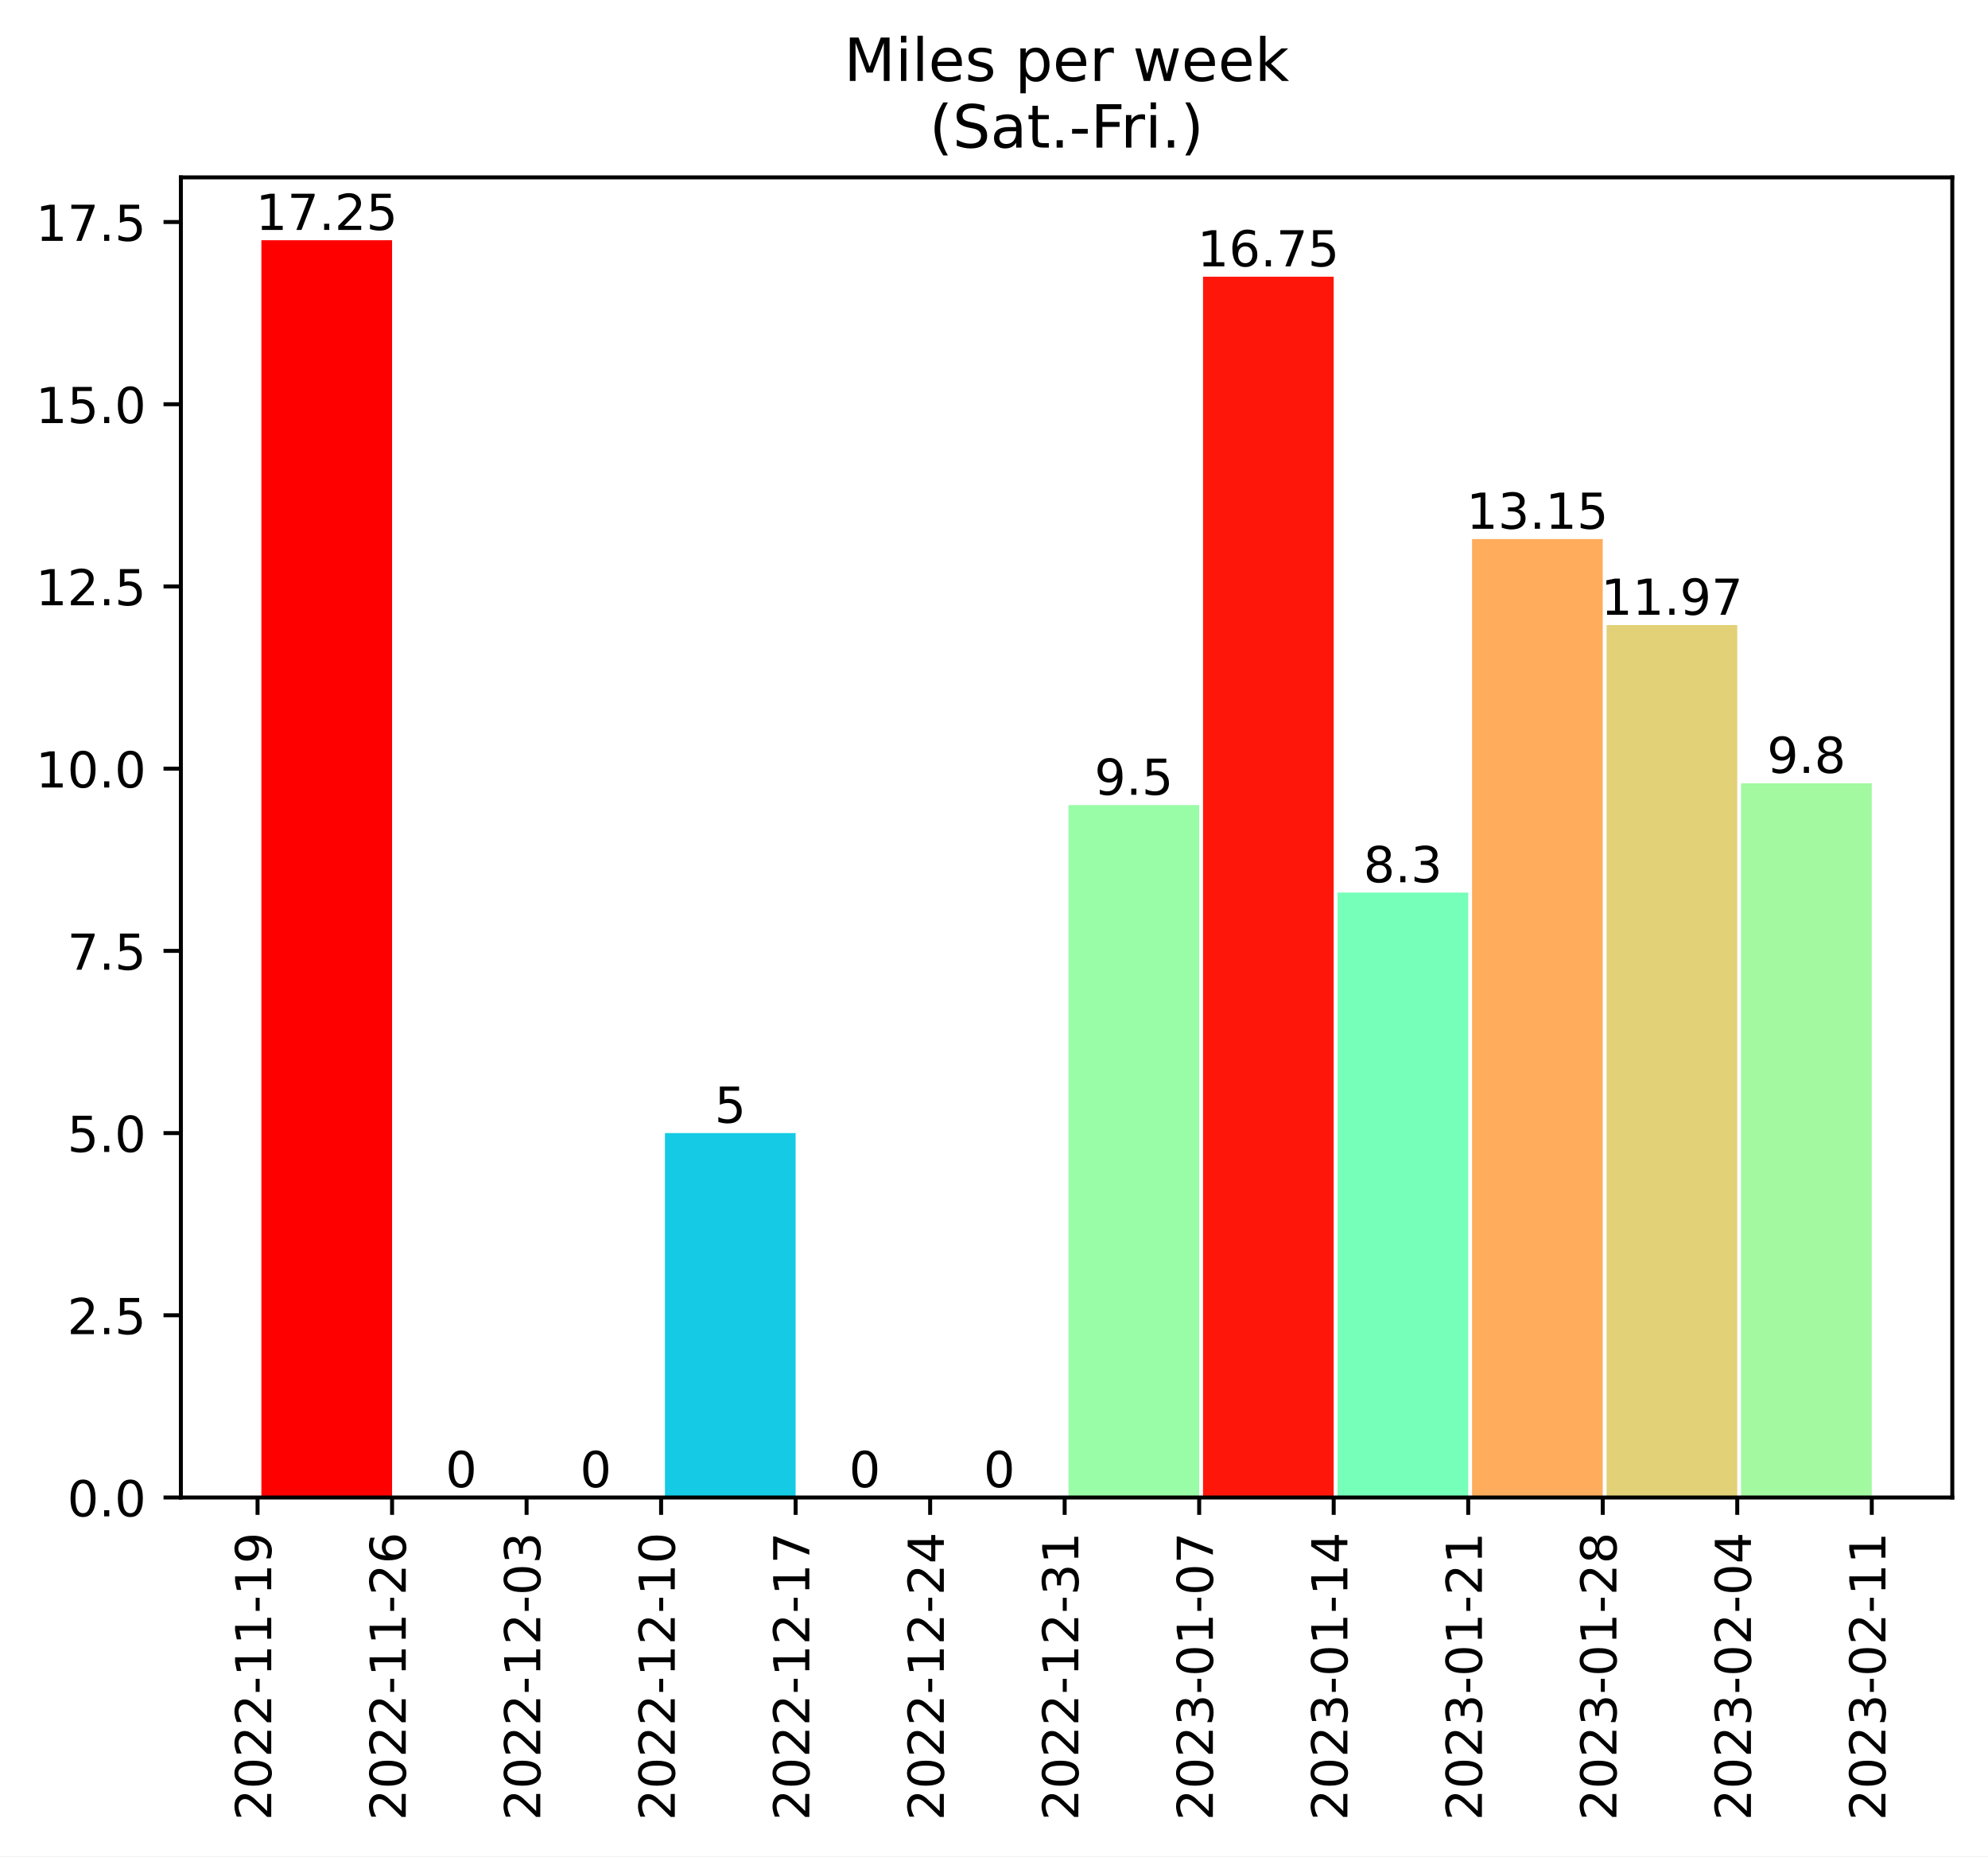
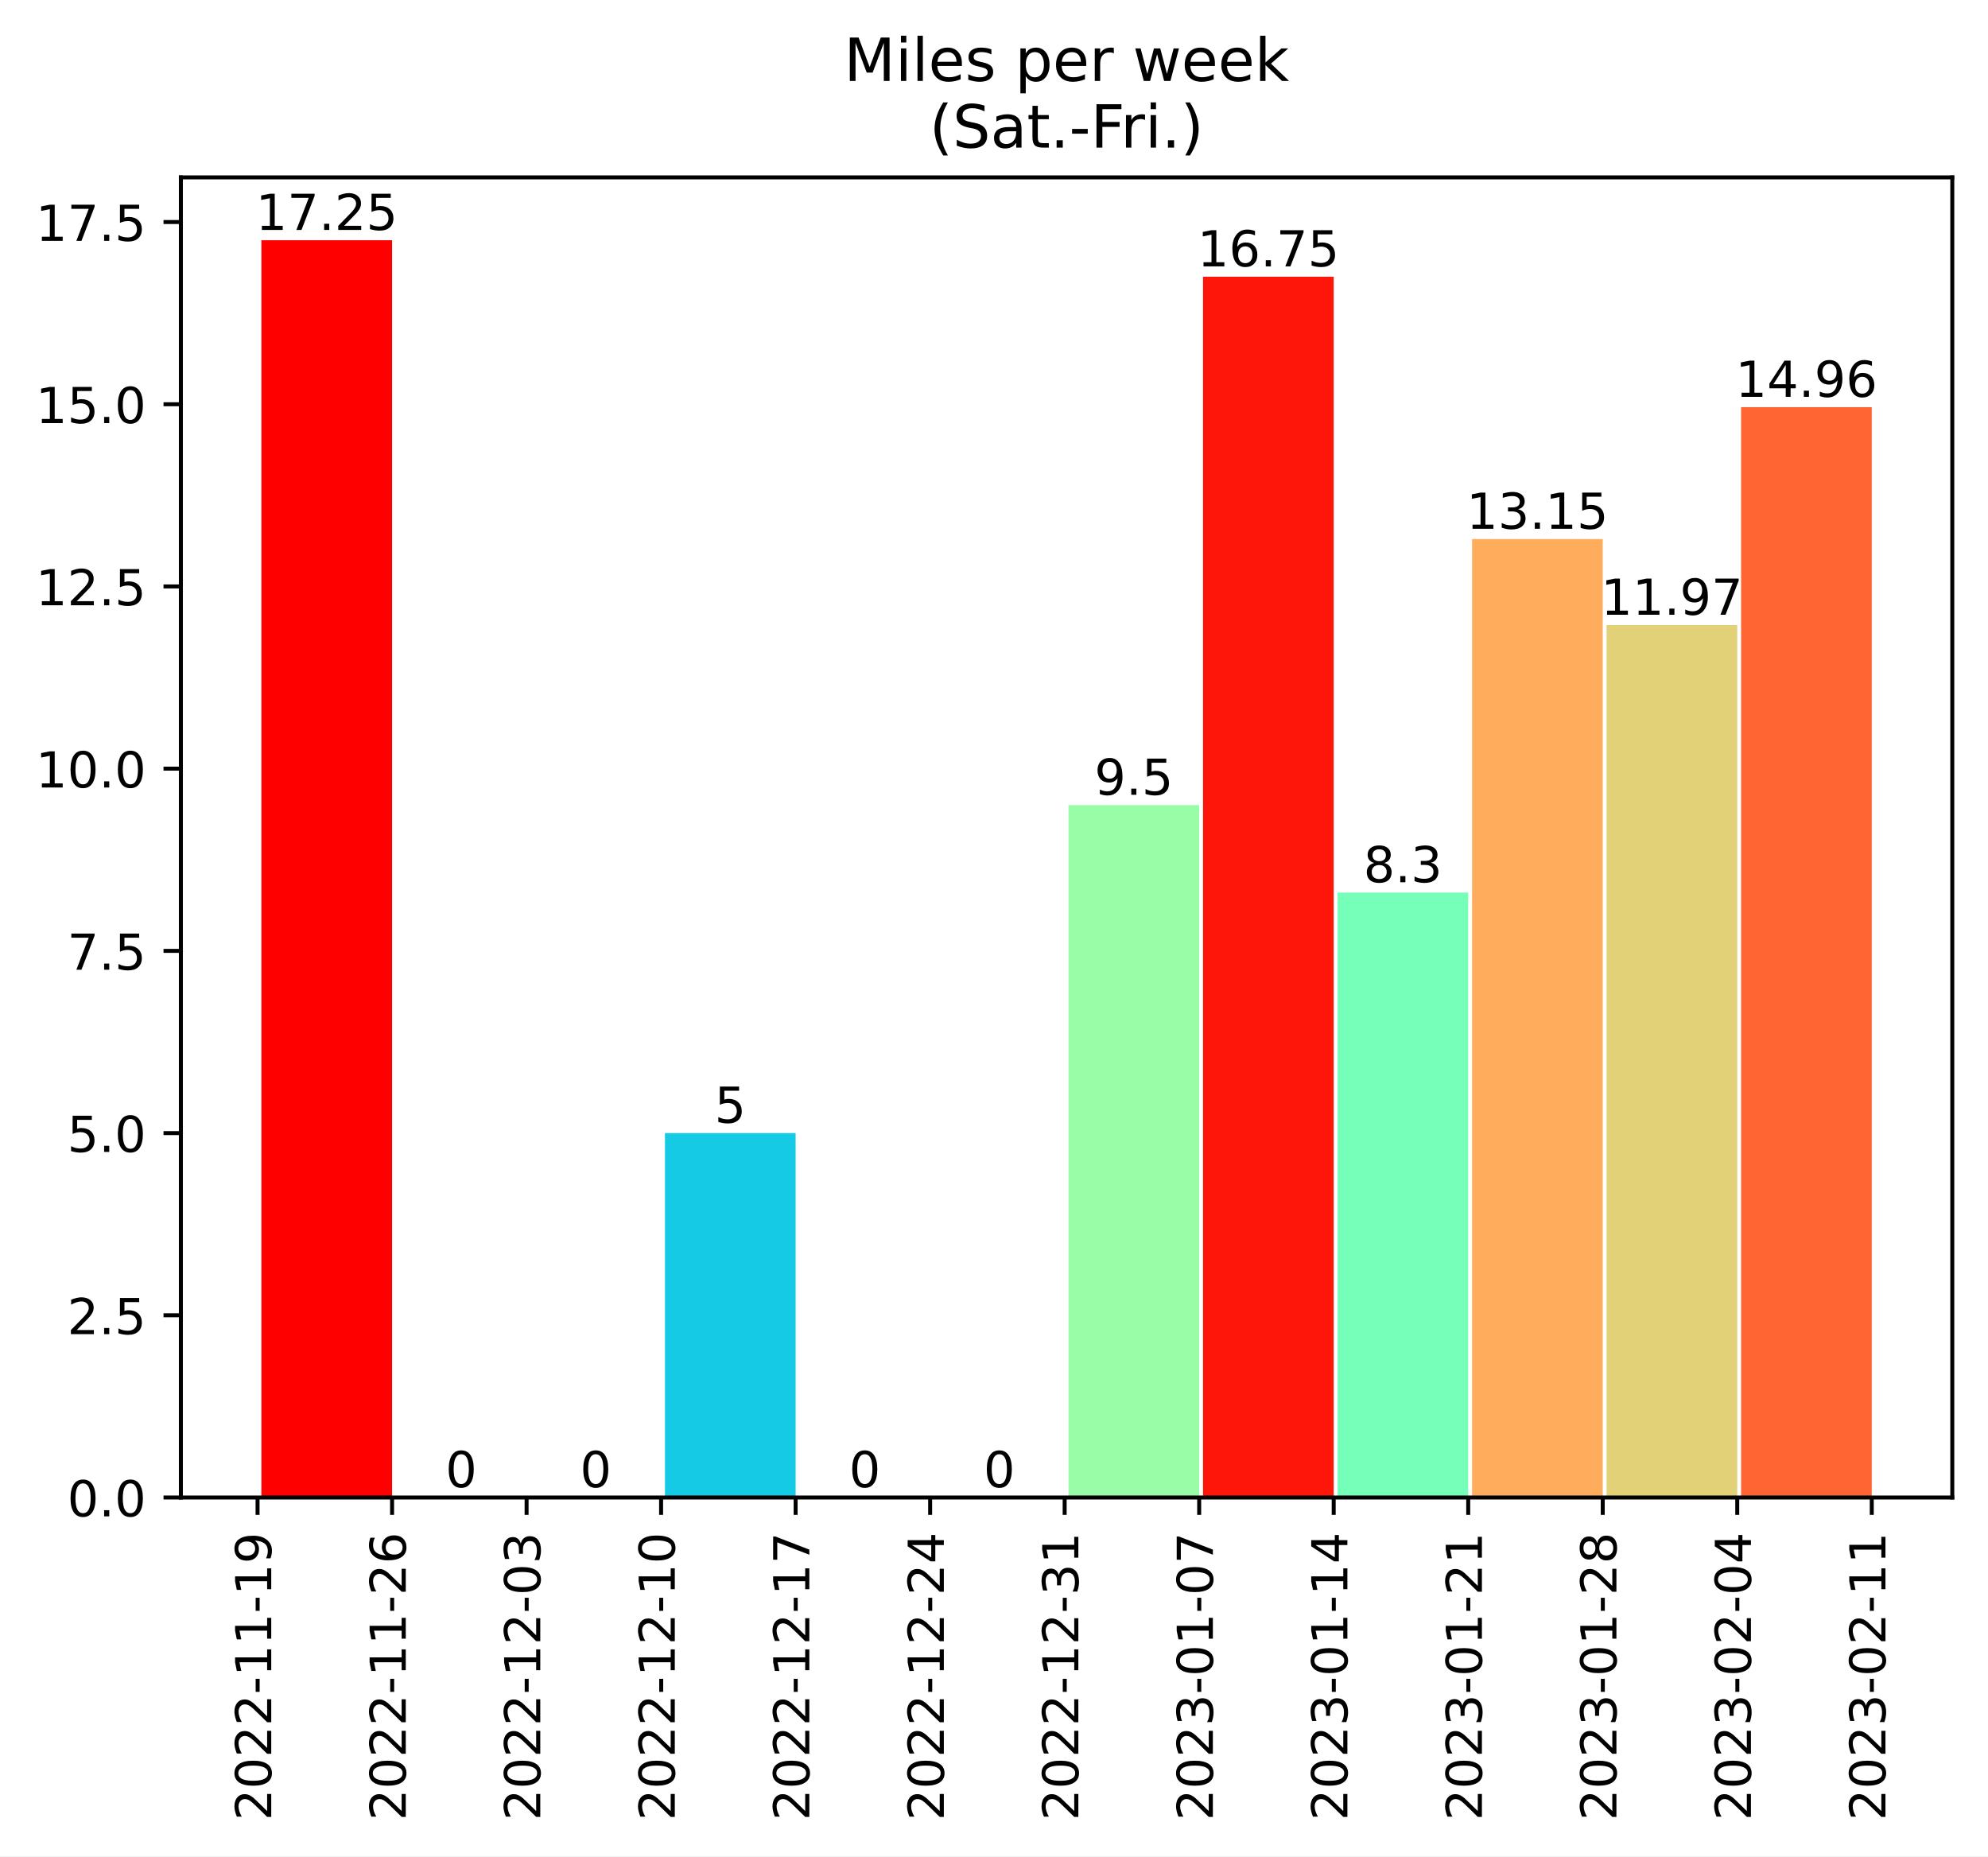
<svg xmlns="http://www.w3.org/2000/svg" xmlns:xlink="http://www.w3.org/1999/xlink" width="400.786pt" height="374.183pt" viewBox="0 0 400.786 374.183" version="1.1">
  <defs>
    <style type="text/css">*{stroke-linejoin: round; stroke-linecap: butt}</style>
  </defs>
  <g id="figure_1">
    <g id="patch_1">
      <path d="M 0 374.183  L 400.786 374.183  L 400.786 0  L 0 0  z " style="fill: #ffffff" />
    </g>
    <g id="axes_1">
      <g id="patch_2">
        <path d="M 36.466 301.868  L 393.586 301.868  L 393.586 35.755  L 36.466 35.755  z " style="fill: #ffffff" />
      </g>
      <g id="patch_3">
-         <path d="M 377.353 301.868  L 351.009 301.868  L 351.009 157.884  L 377.353 157.884  z " clip-path="url(#pe554f2d914)" style="fill: #a2f9a0" />
+         <path d="M 377.353 301.868  L 351.009 301.868  L 351.009 82.073  L 377.353 82.073  z " clip-path="url(#p7fd359caaa)" style="fill: #ff6533" />
      </g>
      <g id="patch_4">
-         <path d="M 350.234 301.868  L 323.889 301.868  L 323.889 126.002  L 350.234 126.002  z " clip-path="url(#pe554f2d914)" style="fill: #e2d176" />
+         <path d="M 350.234 301.868  L 323.889 301.868  L 323.889 126.002  L 350.234 126.002  z " clip-path="url(#p7fd359caaa)" style="fill: #e2d176" />
      </g>
      <g id="patch_5">
-         <path d="M 323.115 301.868  L 296.77 301.868  L 296.77 108.665  L 323.115 108.665  z " clip-path="url(#pe554f2d914)" style="fill: #ffac5c" />
+         <path d="M 323.115 301.868  L 296.77 301.868  L 296.77 108.665  L 323.115 108.665  z " clip-path="url(#p7fd359caaa)" style="fill: #ffac5c" />
      </g>
      <g id="patch_6">
-         <path d="M 295.996 301.868  L 269.651 301.868  L 269.651 179.922  L 295.996 179.922  z " clip-path="url(#pe554f2d914)" style="fill: #76ffb9" />
+         <path d="M 295.996 301.868  L 269.651 301.868  L 269.651 179.922  L 295.996 179.922  z " clip-path="url(#p7fd359caaa)" style="fill: #76ffb9" />
      </g>
      <g id="patch_7">
-         <path d="M 268.876 301.868  L 242.532 301.868  L 242.532 55.774  L 268.876 55.774  z " clip-path="url(#pe554f2d914)" style="fill: #ff160b" />
+         <path d="M 268.876 301.868  L 242.532 301.868  L 242.532 55.774  L 268.876 55.774  z " clip-path="url(#p7fd359caaa)" style="fill: #ff160b" />
      </g>
      <g id="patch_8">
-         <path d="M 241.757 301.868  L 215.413 301.868  L 215.413 162.292  L 241.757 162.292  z " clip-path="url(#pe554f2d914)" style="fill: #99fca6" />
+         <path d="M 241.757 301.868  L 215.413 301.868  L 215.413 162.292  L 241.757 162.292  z " clip-path="url(#p7fd359caaa)" style="fill: #99fca6" />
      </g>
      <g id="patch_9">
-         <path d="M 214.638 301.868  L 188.294 301.868  L 188.294 301.868  L 214.638 301.868  z " clip-path="url(#pe554f2d914)" style="fill: #8000ff" />
+         <path d="M 214.638 301.868  L 188.294 301.868  L 188.294 301.868  L 214.638 301.868  z " clip-path="url(#p7fd359caaa)" style="fill: #8000ff" />
      </g>
      <g id="patch_10">
-         <path d="M 187.519 301.868  L 161.175 301.868  L 161.175 301.868  L 187.519 301.868  z " clip-path="url(#pe554f2d914)" style="fill: #8000ff" />
+         <path d="M 187.519 301.868  L 161.175 301.868  L 161.175 301.868  L 187.519 301.868  z " clip-path="url(#p7fd359caaa)" style="fill: #8000ff" />
      </g>
      <g id="patch_11">
-         <path d="M 160.4 301.868  L 134.056 301.868  L 134.056 228.407  L 160.4 228.407  z " clip-path="url(#pe554f2d914)" style="fill: #14cae5" />
+         <path d="M 160.4 301.868  L 134.056 301.868  L 134.056 228.407  L 160.4 228.407  z " clip-path="url(#p7fd359caaa)" style="fill: #14cae5" />
      </g>
      <g id="patch_12">
-         <path d="M 133.281 301.868  L 106.937 301.868  L 106.937 301.868  L 133.281 301.868  z " clip-path="url(#pe554f2d914)" style="fill: #8000ff" />
+         <path d="M 133.281 301.868  L 106.937 301.868  L 106.937 301.868  L 133.281 301.868  z " clip-path="url(#p7fd359caaa)" style="fill: #8000ff" />
      </g>
      <g id="patch_13">
-         <path d="M 106.162 301.868  L 79.817 301.868  L 79.817 301.868  L 106.162 301.868  z " clip-path="url(#pe554f2d914)" style="fill: #8000ff" />
+         <path d="M 106.162 301.868  L 79.817 301.868  L 79.817 301.868  L 106.162 301.868  z " clip-path="url(#p7fd359caaa)" style="fill: #8000ff" />
      </g>
      <g id="patch_14">
-         <path d="M 79.043 301.868  L 52.698 301.868  L 52.698 48.428  L 79.043 48.428  z " clip-path="url(#pe554f2d914)" style="fill: #ff0000" />
+         <path d="M 79.043 301.868  L 52.698 301.868  L 52.698 48.428  L 79.043 48.428  z " clip-path="url(#p7fd359caaa)" style="fill: #ff0000" />
      </g>
      <g id="matplotlib.axis_1">
        <g id="xtick_1">
          <g id="line2d_1">
            <defs>
-               <path id="m46562dc3a5" d="M 0 0  L 0 3.5  " style="stroke: #000000; stroke-width: 0.8" />
+               <path id="ma7176dfdd2" d="M 0 0  L 0 3.5  " style="stroke: #000000; stroke-width: 0.8" />
            </defs>
            <g>
-               <use xlink:href="#m46562dc3a5" x="350.234" y="301.868" style="stroke: #000000; stroke-width: 0.8" />
+               <use xlink:href="#ma7176dfdd2" x="350.234" y="301.868" style="stroke: #000000; stroke-width: 0.8" />
            </g>
          </g>
          <g id="text_1">
            <g transform="translate(352.9932 366.9831)rotate(-90)scale(0.1 -0.1)">
              <defs>
                <path id="DejaVuSans-32" d="M 1228 531  L 3431 531  L 3431 0  L 469 0  L 469 531  Q 828 903 1448 1529  Q 2069 2156 2228 2338  Q 2531 2678 2651 2914  Q 2772 3150 2772 3378  Q 2772 3750 2511 3984  Q 2250 4219 1831 4219  Q 1534 4219 1204 4116  Q 875 4013 500 3803  L 500 4441  Q 881 4594 1212 4672  Q 1544 4750 1819 4750  Q 2544 4750 2975 4387  Q 3406 4025 3406 3419  Q 3406 3131 3298 2873  Q 3191 2616 2906 2266  Q 2828 2175 2409 1742  Q 1991 1309 1228 531  z " transform="scale(0.015625)" />
                <path id="DejaVuSans-30" d="M 2034 4250  Q 1547 4250 1301 3770  Q 1056 3291 1056 2328  Q 1056 1369 1301 889  Q 1547 409 2034 409  Q 2525 409 2770 889  Q 3016 1369 3016 2328  Q 3016 3291 2770 3770  Q 2525 4250 2034 4250  z M 2034 4750  Q 2819 4750 3233 4129  Q 3647 3509 3647 2328  Q 3647 1150 3233 529  Q 2819 -91 2034 -91  Q 1250 -91 836 529  Q 422 1150 422 2328  Q 422 3509 836 4129  Q 1250 4750 2034 4750  z " transform="scale(0.015625)" />
                <path id="DejaVuSans-33" d="M 2597 2516  Q 3050 2419 3304 2112  Q 3559 1806 3559 1356  Q 3559 666 3084 287  Q 2609 -91 1734 -91  Q 1441 -91 1130 -33  Q 819 25 488 141  L 488 750  Q 750 597 1062 519  Q 1375 441 1716 441  Q 2309 441 2620 675  Q 2931 909 2931 1356  Q 2931 1769 2642 2001  Q 2353 2234 1838 2234  L 1294 2234  L 1294 2753  L 1863 2753  Q 2328 2753 2575 2939  Q 2822 3125 2822 3475  Q 2822 3834 2567 4026  Q 2313 4219 1838 4219  Q 1578 4219 1281 4162  Q 984 4106 628 3988  L 628 4550  Q 988 4650 1302 4700  Q 1616 4750 1894 4750  Q 2613 4750 3031 4423  Q 3450 4097 3450 3541  Q 3450 3153 3228 2886  Q 3006 2619 2597 2516  z " transform="scale(0.015625)" />
                <path id="DejaVuSans-2d" d="M 313 2009  L 1997 2009  L 1997 1497  L 313 1497  L 313 2009  z " transform="scale(0.015625)" />
                <path id="DejaVuSans-34" d="M 2419 4116  L 825 1625  L 2419 1625  L 2419 4116  z M 2253 4666  L 3047 4666  L 3047 1625  L 3713 1625  L 3713 1100  L 3047 1100  L 3047 0  L 2419 0  L 2419 1100  L 313 1100  L 313 1709  L 2253 4666  z " transform="scale(0.015625)" />
              </defs>
              <use xlink:href="#DejaVuSans-32" />
              <use xlink:href="#DejaVuSans-30" x="63.623" />
              <use xlink:href="#DejaVuSans-32" x="127.246" />
              <use xlink:href="#DejaVuSans-33" x="190.869" />
              <use xlink:href="#DejaVuSans-2d" x="254.492" />
              <use xlink:href="#DejaVuSans-30" x="290.576" />
              <use xlink:href="#DejaVuSans-32" x="354.199" />
              <use xlink:href="#DejaVuSans-2d" x="417.822" />
              <use xlink:href="#DejaVuSans-30" x="453.906" />
              <use xlink:href="#DejaVuSans-34" x="517.529" />
            </g>
          </g>
        </g>
        <g id="xtick_2">
          <g id="line2d_2">
            <g>
-               <use xlink:href="#m46562dc3a5" x="323.115" y="301.868" style="stroke: #000000; stroke-width: 0.8" />
+               <use xlink:href="#ma7176dfdd2" x="323.115" y="301.868" style="stroke: #000000; stroke-width: 0.8" />
            </g>
          </g>
          <g id="text_2">
            <g transform="translate(325.8741 366.9831)rotate(-90)scale(0.1 -0.1)">
              <defs>
                <path id="DejaVuSans-31" d="M 794 531  L 1825 531  L 1825 4091  L 703 3866  L 703 4441  L 1819 4666  L 2450 4666  L 2450 531  L 3481 531  L 3481 0  L 794 0  L 794 531  z " transform="scale(0.015625)" />
                <path id="DejaVuSans-38" d="M 2034 2216  Q 1584 2216 1326 1975  Q 1069 1734 1069 1313  Q 1069 891 1326 650  Q 1584 409 2034 409  Q 2484 409 2743 651  Q 3003 894 3003 1313  Q 3003 1734 2745 1975  Q 2488 2216 2034 2216  z M 1403 2484  Q 997 2584 770 2862  Q 544 3141 544 3541  Q 544 4100 942 4425  Q 1341 4750 2034 4750  Q 2731 4750 3128 4425  Q 3525 4100 3525 3541  Q 3525 3141 3298 2862  Q 3072 2584 2669 2484  Q 3125 2378 3379 2068  Q 3634 1759 3634 1313  Q 3634 634 3220 271  Q 2806 -91 2034 -91  Q 1263 -91 848 271  Q 434 634 434 1313  Q 434 1759 690 2068  Q 947 2378 1403 2484  z M 1172 3481  Q 1172 3119 1398 2916  Q 1625 2713 2034 2713  Q 2441 2713 2670 2916  Q 2900 3119 2900 3481  Q 2900 3844 2670 4047  Q 2441 4250 2034 4250  Q 1625 4250 1398 4047  Q 1172 3844 1172 3481  z " transform="scale(0.015625)" />
              </defs>
              <use xlink:href="#DejaVuSans-32" />
              <use xlink:href="#DejaVuSans-30" x="63.623" />
              <use xlink:href="#DejaVuSans-32" x="127.246" />
              <use xlink:href="#DejaVuSans-33" x="190.869" />
              <use xlink:href="#DejaVuSans-2d" x="254.492" />
              <use xlink:href="#DejaVuSans-30" x="290.576" />
              <use xlink:href="#DejaVuSans-31" x="354.199" />
              <use xlink:href="#DejaVuSans-2d" x="417.822" />
              <use xlink:href="#DejaVuSans-32" x="453.906" />
              <use xlink:href="#DejaVuSans-38" x="517.529" />
            </g>
          </g>
        </g>
        <g id="xtick_3">
          <g id="line2d_3">
            <g>
-               <use xlink:href="#m46562dc3a5" x="295.996" y="301.868" style="stroke: #000000; stroke-width: 0.8" />
+               <use xlink:href="#ma7176dfdd2" x="295.996" y="301.868" style="stroke: #000000; stroke-width: 0.8" />
            </g>
          </g>
          <g id="text_3">
            <g transform="translate(298.755 366.9831)rotate(-90)scale(0.1 -0.1)">
              <use xlink:href="#DejaVuSans-32" />
              <use xlink:href="#DejaVuSans-30" x="63.623" />
              <use xlink:href="#DejaVuSans-32" x="127.246" />
              <use xlink:href="#DejaVuSans-33" x="190.869" />
              <use xlink:href="#DejaVuSans-2d" x="254.492" />
              <use xlink:href="#DejaVuSans-30" x="290.576" />
              <use xlink:href="#DejaVuSans-31" x="354.199" />
              <use xlink:href="#DejaVuSans-2d" x="417.822" />
              <use xlink:href="#DejaVuSans-32" x="453.906" />
              <use xlink:href="#DejaVuSans-31" x="517.529" />
            </g>
          </g>
        </g>
        <g id="xtick_4">
          <g id="line2d_4">
            <g>
-               <use xlink:href="#m46562dc3a5" x="268.876" y="301.868" style="stroke: #000000; stroke-width: 0.8" />
+               <use xlink:href="#ma7176dfdd2" x="268.876" y="301.868" style="stroke: #000000; stroke-width: 0.8" />
            </g>
          </g>
          <g id="text_4">
            <g transform="translate(271.6359 366.9831)rotate(-90)scale(0.1 -0.1)">
              <use xlink:href="#DejaVuSans-32" />
              <use xlink:href="#DejaVuSans-30" x="63.623" />
              <use xlink:href="#DejaVuSans-32" x="127.246" />
              <use xlink:href="#DejaVuSans-33" x="190.869" />
              <use xlink:href="#DejaVuSans-2d" x="254.492" />
              <use xlink:href="#DejaVuSans-30" x="290.576" />
              <use xlink:href="#DejaVuSans-31" x="354.199" />
              <use xlink:href="#DejaVuSans-2d" x="417.822" />
              <use xlink:href="#DejaVuSans-31" x="453.906" />
              <use xlink:href="#DejaVuSans-34" x="517.529" />
            </g>
          </g>
        </g>
        <g id="xtick_5">
          <g id="line2d_5">
            <g>
-               <use xlink:href="#m46562dc3a5" x="241.757" y="301.868" style="stroke: #000000; stroke-width: 0.8" />
+               <use xlink:href="#ma7176dfdd2" x="241.757" y="301.868" style="stroke: #000000; stroke-width: 0.8" />
            </g>
          </g>
          <g id="text_5">
            <g transform="translate(244.5167 366.9831)rotate(-90)scale(0.1 -0.1)">
              <defs>
                <path id="DejaVuSans-37" d="M 525 4666  L 3525 4666  L 3525 4397  L 1831 0  L 1172 0  L 2766 4134  L 525 4134  L 525 4666  z " transform="scale(0.015625)" />
              </defs>
              <use xlink:href="#DejaVuSans-32" />
              <use xlink:href="#DejaVuSans-30" x="63.623" />
              <use xlink:href="#DejaVuSans-32" x="127.246" />
              <use xlink:href="#DejaVuSans-33" x="190.869" />
              <use xlink:href="#DejaVuSans-2d" x="254.492" />
              <use xlink:href="#DejaVuSans-30" x="290.576" />
              <use xlink:href="#DejaVuSans-31" x="354.199" />
              <use xlink:href="#DejaVuSans-2d" x="417.822" />
              <use xlink:href="#DejaVuSans-30" x="453.906" />
              <use xlink:href="#DejaVuSans-37" x="517.529" />
            </g>
          </g>
        </g>
        <g id="xtick_6">
          <g id="line2d_6">
            <g>
-               <use xlink:href="#m46562dc3a5" x="214.638" y="301.868" style="stroke: #000000; stroke-width: 0.8" />
+               <use xlink:href="#ma7176dfdd2" x="214.638" y="301.868" style="stroke: #000000; stroke-width: 0.8" />
            </g>
          </g>
          <g id="text_6">
            <g transform="translate(217.3976 366.9831)rotate(-90)scale(0.1 -0.1)">
              <use xlink:href="#DejaVuSans-32" />
              <use xlink:href="#DejaVuSans-30" x="63.623" />
              <use xlink:href="#DejaVuSans-32" x="127.246" />
              <use xlink:href="#DejaVuSans-32" x="190.869" />
              <use xlink:href="#DejaVuSans-2d" x="254.492" />
              <use xlink:href="#DejaVuSans-31" x="290.576" />
              <use xlink:href="#DejaVuSans-32" x="354.199" />
              <use xlink:href="#DejaVuSans-2d" x="417.822" />
              <use xlink:href="#DejaVuSans-33" x="453.906" />
              <use xlink:href="#DejaVuSans-31" x="517.529" />
            </g>
          </g>
        </g>
        <g id="xtick_7">
          <g id="line2d_7">
            <g>
-               <use xlink:href="#m46562dc3a5" x="187.519" y="301.868" style="stroke: #000000; stroke-width: 0.8" />
+               <use xlink:href="#ma7176dfdd2" x="187.519" y="301.868" style="stroke: #000000; stroke-width: 0.8" />
            </g>
          </g>
          <g id="text_7">
            <g transform="translate(190.2785 366.9831)rotate(-90)scale(0.1 -0.1)">
              <use xlink:href="#DejaVuSans-32" />
              <use xlink:href="#DejaVuSans-30" x="63.623" />
              <use xlink:href="#DejaVuSans-32" x="127.246" />
              <use xlink:href="#DejaVuSans-32" x="190.869" />
              <use xlink:href="#DejaVuSans-2d" x="254.492" />
              <use xlink:href="#DejaVuSans-31" x="290.576" />
              <use xlink:href="#DejaVuSans-32" x="354.199" />
              <use xlink:href="#DejaVuSans-2d" x="417.822" />
              <use xlink:href="#DejaVuSans-32" x="453.906" />
              <use xlink:href="#DejaVuSans-34" x="517.529" />
            </g>
          </g>
        </g>
        <g id="xtick_8">
          <g id="line2d_8">
            <g>
-               <use xlink:href="#m46562dc3a5" x="160.4" y="301.868" style="stroke: #000000; stroke-width: 0.8" />
+               <use xlink:href="#ma7176dfdd2" x="160.4" y="301.868" style="stroke: #000000; stroke-width: 0.8" />
            </g>
          </g>
          <g id="text_8">
            <g transform="translate(163.1594 366.9831)rotate(-90)scale(0.1 -0.1)">
              <use xlink:href="#DejaVuSans-32" />
              <use xlink:href="#DejaVuSans-30" x="63.623" />
              <use xlink:href="#DejaVuSans-32" x="127.246" />
              <use xlink:href="#DejaVuSans-32" x="190.869" />
              <use xlink:href="#DejaVuSans-2d" x="254.492" />
              <use xlink:href="#DejaVuSans-31" x="290.576" />
              <use xlink:href="#DejaVuSans-32" x="354.199" />
              <use xlink:href="#DejaVuSans-2d" x="417.822" />
              <use xlink:href="#DejaVuSans-31" x="453.906" />
              <use xlink:href="#DejaVuSans-37" x="517.529" />
            </g>
          </g>
        </g>
        <g id="xtick_9">
          <g id="line2d_9">
            <g>
-               <use xlink:href="#m46562dc3a5" x="133.281" y="301.868" style="stroke: #000000; stroke-width: 0.8" />
+               <use xlink:href="#ma7176dfdd2" x="133.281" y="301.868" style="stroke: #000000; stroke-width: 0.8" />
            </g>
          </g>
          <g id="text_9">
            <g transform="translate(136.0403 366.9831)rotate(-90)scale(0.1 -0.1)">
              <use xlink:href="#DejaVuSans-32" />
              <use xlink:href="#DejaVuSans-30" x="63.623" />
              <use xlink:href="#DejaVuSans-32" x="127.246" />
              <use xlink:href="#DejaVuSans-32" x="190.869" />
              <use xlink:href="#DejaVuSans-2d" x="254.492" />
              <use xlink:href="#DejaVuSans-31" x="290.576" />
              <use xlink:href="#DejaVuSans-32" x="354.199" />
              <use xlink:href="#DejaVuSans-2d" x="417.822" />
              <use xlink:href="#DejaVuSans-31" x="453.906" />
              <use xlink:href="#DejaVuSans-30" x="517.529" />
            </g>
          </g>
        </g>
        <g id="xtick_10">
          <g id="line2d_10">
            <g>
-               <use xlink:href="#m46562dc3a5" x="106.162" y="301.868" style="stroke: #000000; stroke-width: 0.8" />
+               <use xlink:href="#ma7176dfdd2" x="106.162" y="301.868" style="stroke: #000000; stroke-width: 0.8" />
            </g>
          </g>
          <g id="text_10">
            <g transform="translate(108.9212 366.9831)rotate(-90)scale(0.1 -0.1)">
              <use xlink:href="#DejaVuSans-32" />
              <use xlink:href="#DejaVuSans-30" x="63.623" />
              <use xlink:href="#DejaVuSans-32" x="127.246" />
              <use xlink:href="#DejaVuSans-32" x="190.869" />
              <use xlink:href="#DejaVuSans-2d" x="254.492" />
              <use xlink:href="#DejaVuSans-31" x="290.576" />
              <use xlink:href="#DejaVuSans-32" x="354.199" />
              <use xlink:href="#DejaVuSans-2d" x="417.822" />
              <use xlink:href="#DejaVuSans-30" x="453.906" />
              <use xlink:href="#DejaVuSans-33" x="517.529" />
            </g>
          </g>
        </g>
        <g id="xtick_11">
          <g id="line2d_11">
            <g>
-               <use xlink:href="#m46562dc3a5" x="79.043" y="301.868" style="stroke: #000000; stroke-width: 0.8" />
+               <use xlink:href="#ma7176dfdd2" x="79.043" y="301.868" style="stroke: #000000; stroke-width: 0.8" />
            </g>
          </g>
          <g id="text_11">
            <g transform="translate(81.80205 366.9831)rotate(-90)scale(0.1 -0.1)">
              <defs>
                <path id="DejaVuSans-36" d="M 2113 2584  Q 1688 2584 1439 2293  Q 1191 2003 1191 1497  Q 1191 994 1439 701  Q 1688 409 2113 409  Q 2538 409 2786 701  Q 3034 994 3034 1497  Q 3034 2003 2786 2293  Q 2538 2584 2113 2584  z M 3366 4563  L 3366 3988  Q 3128 4100 2886 4159  Q 2644 4219 2406 4219  Q 1781 4219 1451 3797  Q 1122 3375 1075 2522  Q 1259 2794 1537 2939  Q 1816 3084 2150 3084  Q 2853 3084 3261 2657  Q 3669 2231 3669 1497  Q 3669 778 3244 343  Q 2819 -91 2113 -91  Q 1303 -91 875 529  Q 447 1150 447 2328  Q 447 3434 972 4092  Q 1497 4750 2381 4750  Q 2619 4750 2861 4703  Q 3103 4656 3366 4563  z " transform="scale(0.015625)" />
              </defs>
              <use xlink:href="#DejaVuSans-32" />
              <use xlink:href="#DejaVuSans-30" x="63.623" />
              <use xlink:href="#DejaVuSans-32" x="127.246" />
              <use xlink:href="#DejaVuSans-32" x="190.869" />
              <use xlink:href="#DejaVuSans-2d" x="254.492" />
              <use xlink:href="#DejaVuSans-31" x="290.576" />
              <use xlink:href="#DejaVuSans-31" x="354.199" />
              <use xlink:href="#DejaVuSans-2d" x="417.822" />
              <use xlink:href="#DejaVuSans-32" x="453.906" />
              <use xlink:href="#DejaVuSans-36" x="517.529" />
            </g>
          </g>
        </g>
        <g id="xtick_12">
          <g id="line2d_12">
            <g>
-               <use xlink:href="#m46562dc3a5" x="51.924" y="301.868" style="stroke: #000000; stroke-width: 0.8" />
+               <use xlink:href="#ma7176dfdd2" x="51.924" y="301.868" style="stroke: #000000; stroke-width: 0.8" />
            </g>
          </g>
          <g id="text_12">
            <g transform="translate(54.68294 366.9831)rotate(-90)scale(0.1 -0.1)">
              <defs>
                <path id="DejaVuSans-39" d="M 703 97  L 703 672  Q 941 559 1184 500  Q 1428 441 1663 441  Q 2288 441 2617 861  Q 2947 1281 2994 2138  Q 2813 1869 2534 1725  Q 2256 1581 1919 1581  Q 1219 1581 811 2004  Q 403 2428 403 3163  Q 403 3881 828 4315  Q 1253 4750 1959 4750  Q 2769 4750 3195 4129  Q 3622 3509 3622 2328  Q 3622 1225 3098 567  Q 2575 -91 1691 -91  Q 1453 -91 1209 -44  Q 966 3 703 97  z M 1959 2075  Q 2384 2075 2632 2365  Q 2881 2656 2881 3163  Q 2881 3666 2632 3958  Q 2384 4250 1959 4250  Q 1534 4250 1286 3958  Q 1038 3666 1038 3163  Q 1038 2656 1286 2365  Q 1534 2075 1959 2075  z " transform="scale(0.015625)" />
              </defs>
              <use xlink:href="#DejaVuSans-32" />
              <use xlink:href="#DejaVuSans-30" x="63.623" />
              <use xlink:href="#DejaVuSans-32" x="127.246" />
              <use xlink:href="#DejaVuSans-32" x="190.869" />
              <use xlink:href="#DejaVuSans-2d" x="254.492" />
              <use xlink:href="#DejaVuSans-31" x="290.576" />
              <use xlink:href="#DejaVuSans-31" x="354.199" />
              <use xlink:href="#DejaVuSans-2d" x="417.822" />
              <use xlink:href="#DejaVuSans-31" x="453.906" />
              <use xlink:href="#DejaVuSans-39" x="517.529" />
            </g>
          </g>
        </g>
        <g id="xtick_13">
          <g id="line2d_13">
            <g>
-               <use xlink:href="#m46562dc3a5" x="377.353" y="301.868" style="stroke: #000000; stroke-width: 0.8" />
+               <use xlink:href="#ma7176dfdd2" x="377.353" y="301.868" style="stroke: #000000; stroke-width: 0.8" />
            </g>
          </g>
          <g id="text_13">
            <g transform="translate(380.1123 366.9831)rotate(-90)scale(0.1 -0.1)">
              <use xlink:href="#DejaVuSans-32" />
              <use xlink:href="#DejaVuSans-30" x="63.623" />
              <use xlink:href="#DejaVuSans-32" x="127.246" />
              <use xlink:href="#DejaVuSans-33" x="190.869" />
              <use xlink:href="#DejaVuSans-2d" x="254.492" />
              <use xlink:href="#DejaVuSans-30" x="290.576" />
              <use xlink:href="#DejaVuSans-32" x="354.199" />
              <use xlink:href="#DejaVuSans-2d" x="417.822" />
              <use xlink:href="#DejaVuSans-31" x="453.906" />
              <use xlink:href="#DejaVuSans-31" x="517.529" />
            </g>
          </g>
        </g>
      </g>
      <g id="matplotlib.axis_2">
        <g id="ytick_1">
          <g id="line2d_14">
            <defs>
-               <path id="ma651cf796d" d="M 0 0  L -3.5 0  " style="stroke: #000000; stroke-width: 0.8" />
+               <path id="m642cb3c3dc" d="M 0 0  L -3.5 0  " style="stroke: #000000; stroke-width: 0.8" />
            </defs>
            <g>
-               <use xlink:href="#ma651cf796d" x="36.466" y="301.868" style="stroke: #000000; stroke-width: 0.8" />
+               <use xlink:href="#m642cb3c3dc" x="36.466" y="301.868" style="stroke: #000000; stroke-width: 0.8" />
            </g>
          </g>
          <g id="text_14">
            <g transform="translate(13.5625 305.6667)scale(0.1 -0.1)">
              <defs>
                <path id="DejaVuSans-2e" d="M 684 794  L 1344 794  L 1344 0  L 684 0  L 684 794  z " transform="scale(0.015625)" />
              </defs>
              <use xlink:href="#DejaVuSans-30" />
              <use xlink:href="#DejaVuSans-2e" x="63.623" />
              <use xlink:href="#DejaVuSans-30" x="95.41" />
            </g>
          </g>
        </g>
        <g id="ytick_2">
          <g id="line2d_15">
            <g>
-               <use xlink:href="#ma651cf796d" x="36.466" y="265.137" style="stroke: #000000; stroke-width: 0.8" />
+               <use xlink:href="#m642cb3c3dc" x="36.466" y="265.137" style="stroke: #000000; stroke-width: 0.8" />
            </g>
          </g>
          <g id="text_15">
            <g transform="translate(13.5625 268.9363)scale(0.1 -0.1)">
              <defs>
                <path id="DejaVuSans-35" d="M 691 4666  L 3169 4666  L 3169 4134  L 1269 4134  L 1269 2991  Q 1406 3038 1543 3061  Q 1681 3084 1819 3084  Q 2600 3084 3056 2656  Q 3513 2228 3513 1497  Q 3513 744 3044 326  Q 2575 -91 1722 -91  Q 1428 -91 1123 -41  Q 819 9 494 109  L 494 744  Q 775 591 1075 516  Q 1375 441 1709 441  Q 2250 441 2565 725  Q 2881 1009 2881 1497  Q 2881 1984 2565 2268  Q 2250 2553 1709 2553  Q 1456 2553 1204 2497  Q 953 2441 691 2322  L 691 4666  z " transform="scale(0.015625)" />
              </defs>
              <use xlink:href="#DejaVuSans-32" />
              <use xlink:href="#DejaVuSans-2e" x="63.623" />
              <use xlink:href="#DejaVuSans-35" x="95.41" />
            </g>
          </g>
        </g>
        <g id="ytick_3">
          <g id="line2d_16">
            <g>
-               <use xlink:href="#ma651cf796d" x="36.466" y="228.407" style="stroke: #000000; stroke-width: 0.8" />
+               <use xlink:href="#m642cb3c3dc" x="36.466" y="228.407" style="stroke: #000000; stroke-width: 0.8" />
            </g>
          </g>
          <g id="text_16">
            <g transform="translate(13.5625 232.2058)scale(0.1 -0.1)">
              <use xlink:href="#DejaVuSans-35" />
              <use xlink:href="#DejaVuSans-2e" x="63.623" />
              <use xlink:href="#DejaVuSans-30" x="95.41" />
            </g>
          </g>
        </g>
        <g id="ytick_4">
          <g id="line2d_17">
            <g>
-               <use xlink:href="#ma651cf796d" x="36.466" y="191.676" style="stroke: #000000; stroke-width: 0.8" />
+               <use xlink:href="#m642cb3c3dc" x="36.466" y="191.676" style="stroke: #000000; stroke-width: 0.8" />
            </g>
          </g>
          <g id="text_17">
            <g transform="translate(13.5625 195.4754)scale(0.1 -0.1)">
              <use xlink:href="#DejaVuSans-37" />
              <use xlink:href="#DejaVuSans-2e" x="63.623" />
              <use xlink:href="#DejaVuSans-35" x="95.41" />
            </g>
          </g>
        </g>
        <g id="ytick_5">
          <g id="line2d_18">
            <g>
-               <use xlink:href="#ma651cf796d" x="36.466" y="154.946" style="stroke: #000000; stroke-width: 0.8" />
+               <use xlink:href="#m642cb3c3dc" x="36.466" y="154.946" style="stroke: #000000; stroke-width: 0.8" />
            </g>
          </g>
          <g id="text_18">
            <g transform="translate(7.2 158.745)scale(0.1 -0.1)">
              <use xlink:href="#DejaVuSans-31" />
              <use xlink:href="#DejaVuSans-30" x="63.623" />
              <use xlink:href="#DejaVuSans-2e" x="127.246" />
              <use xlink:href="#DejaVuSans-30" x="159.033" />
            </g>
          </g>
        </g>
        <g id="ytick_6">
          <g id="line2d_19">
            <g>
-               <use xlink:href="#ma651cf796d" x="36.466" y="118.215" style="stroke: #000000; stroke-width: 0.8" />
+               <use xlink:href="#m642cb3c3dc" x="36.466" y="118.215" style="stroke: #000000; stroke-width: 0.8" />
            </g>
          </g>
          <g id="text_19">
            <g transform="translate(7.2 122.0145)scale(0.1 -0.1)">
              <use xlink:href="#DejaVuSans-31" />
              <use xlink:href="#DejaVuSans-32" x="63.623" />
              <use xlink:href="#DejaVuSans-2e" x="127.246" />
              <use xlink:href="#DejaVuSans-35" x="159.033" />
            </g>
          </g>
        </g>
        <g id="ytick_7">
          <g id="line2d_20">
            <g>
-               <use xlink:href="#ma651cf796d" x="36.466" y="81.485" style="stroke: #000000; stroke-width: 0.8" />
+               <use xlink:href="#m642cb3c3dc" x="36.466" y="81.485" style="stroke: #000000; stroke-width: 0.8" />
            </g>
          </g>
          <g id="text_20">
            <g transform="translate(7.2 85.28411)scale(0.1 -0.1)">
              <use xlink:href="#DejaVuSans-31" />
              <use xlink:href="#DejaVuSans-35" x="63.623" />
              <use xlink:href="#DejaVuSans-2e" x="127.246" />
              <use xlink:href="#DejaVuSans-30" x="159.033" />
            </g>
          </g>
        </g>
        <g id="ytick_8">
          <g id="line2d_21">
            <g>
-               <use xlink:href="#ma651cf796d" x="36.466" y="44.754" style="stroke: #000000; stroke-width: 0.8" />
+               <use xlink:href="#m642cb3c3dc" x="36.466" y="44.754" style="stroke: #000000; stroke-width: 0.8" />
            </g>
          </g>
          <g id="text_21">
            <g transform="translate(7.2 48.55367)scale(0.1 -0.1)">
              <use xlink:href="#DejaVuSans-31" />
              <use xlink:href="#DejaVuSans-37" x="63.623" />
              <use xlink:href="#DejaVuSans-2e" x="127.246" />
              <use xlink:href="#DejaVuSans-35" x="159.033" />
            </g>
          </g>
        </g>
      </g>
      <g id="patch_15">
        <path d="M 36.466 301.868  L 36.466 35.755  " style="fill: none; stroke: #000000; stroke-width: 0.8; stroke-linejoin: miter; stroke-linecap: square" />
      </g>
      <g id="patch_16">
        <path d="M 393.586 301.868  L 393.586 35.755  " style="fill: none; stroke: #000000; stroke-width: 0.8; stroke-linejoin: miter; stroke-linecap: square" />
      </g>
      <g id="patch_17">
        <path d="M 36.466 301.868  L 393.586 301.868  " style="fill: none; stroke: #000000; stroke-width: 0.8; stroke-linejoin: miter; stroke-linecap: square" />
      </g>
      <g id="patch_18">
        <path d="M 36.466 35.755  L 393.586 35.755  " style="fill: none; stroke: #000000; stroke-width: 0.8; stroke-linejoin: miter; stroke-linecap: square" />
      </g>
      <g id="text_22">
-         <g transform="translate(356.2292 155.8045)scale(0.1 -0.1)">
-           <use xlink:href="#DejaVuSans-39" />
-           <use xlink:href="#DejaVuSans-2e" x="63.623" />
-           <use xlink:href="#DejaVuSans-38" x="95.41" />
+         <g transform="translate(349.8667 79.99289)scale(0.1 -0.1)">
+           <use xlink:href="#DejaVuSans-31" />
+           <use xlink:href="#DejaVuSans-34" x="63.623" />
+           <use xlink:href="#DejaVuSans-2e" x="127.246" />
+           <use xlink:href="#DejaVuSans-39" x="159.033" />
+           <use xlink:href="#DejaVuSans-36" x="222.656" />
        </g>
      </g>
      <g id="text_23">
        <g transform="translate(322.7476 123.9225)scale(0.1 -0.1)">
          <use xlink:href="#DejaVuSans-31" />
          <use xlink:href="#DejaVuSans-31" x="63.623" />
          <use xlink:href="#DejaVuSans-2e" x="127.246" />
          <use xlink:href="#DejaVuSans-39" x="159.033" />
          <use xlink:href="#DejaVuSans-37" x="222.656" />
        </g>
      </g>
      <g id="text_24">
        <g transform="translate(295.6285 106.5857)scale(0.1 -0.1)">
          <use xlink:href="#DejaVuSans-31" />
          <use xlink:href="#DejaVuSans-33" x="63.623" />
          <use xlink:href="#DejaVuSans-2e" x="127.246" />
          <use xlink:href="#DejaVuSans-31" x="159.033" />
          <use xlink:href="#DejaVuSans-35" x="222.656" />
        </g>
      </g>
      <g id="text_25">
        <g transform="translate(274.8718 177.8428)scale(0.1 -0.1)">
          <use xlink:href="#DejaVuSans-38" />
          <use xlink:href="#DejaVuSans-2e" x="63.623" />
          <use xlink:href="#DejaVuSans-33" x="95.41" />
        </g>
      </g>
      <g id="text_26">
        <g transform="translate(241.3902 53.6939)scale(0.1 -0.1)">
          <use xlink:href="#DejaVuSans-31" />
          <use xlink:href="#DejaVuSans-36" x="63.623" />
          <use xlink:href="#DejaVuSans-2e" x="127.246" />
          <use xlink:href="#DejaVuSans-37" x="159.033" />
          <use xlink:href="#DejaVuSans-35" x="222.656" />
        </g>
      </g>
      <g id="text_27">
        <g transform="translate(220.6336 160.2122)scale(0.1 -0.1)">
          <use xlink:href="#DejaVuSans-39" />
          <use xlink:href="#DejaVuSans-2e" x="63.623" />
          <use xlink:href="#DejaVuSans-35" x="95.41" />
        </g>
      </g>
      <g id="text_28">
        <g transform="translate(198.2848 299.7878)scale(0.1 -0.1)">
          <use xlink:href="#DejaVuSans-30" />
        </g>
      </g>
      <g id="text_29">
        <g transform="translate(171.1657 299.7878)scale(0.1 -0.1)">
          <use xlink:href="#DejaVuSans-30" />
        </g>
      </g>
      <g id="text_30">
        <g transform="translate(144.0466 226.3269)scale(0.1 -0.1)">
          <use xlink:href="#DejaVuSans-35" />
        </g>
      </g>
      <g id="text_31">
        <g transform="translate(116.9275 299.7878)scale(0.1 -0.1)">
          <use xlink:href="#DejaVuSans-30" />
        </g>
      </g>
      <g id="text_32">
        <g transform="translate(89.80836 299.7878)scale(0.1 -0.1)">
          <use xlink:href="#DejaVuSans-30" />
        </g>
      </g>
      <g id="text_33">
        <g transform="translate(51.55643 46.34781)scale(0.1 -0.1)">
          <use xlink:href="#DejaVuSans-31" />
          <use xlink:href="#DejaVuSans-37" x="63.623" />
          <use xlink:href="#DejaVuSans-2e" x="127.246" />
          <use xlink:href="#DejaVuSans-32" x="159.033" />
          <use xlink:href="#DejaVuSans-35" x="222.656" />
        </g>
      </g>
      <g id="text_34">
        <g transform="translate(170.1513 16.31812)scale(0.12 -0.12)">
          <defs>
            <path id="DejaVuSans-4d" d="M 628 4666  L 1569 4666  L 2759 1491  L 3956 4666  L 4897 4666  L 4897 0  L 4281 0  L 4281 4097  L 3078 897  L 2444 897  L 1241 4097  L 1241 0  L 628 0  L 628 4666  z " transform="scale(0.015625)" />
            <path id="DejaVuSans-69" d="M 603 3500  L 1178 3500  L 1178 0  L 603 0  L 603 3500  z M 603 4863  L 1178 4863  L 1178 4134  L 603 4134  L 603 4863  z " transform="scale(0.015625)" />
            <path id="DejaVuSans-6c" d="M 603 4863  L 1178 4863  L 1178 0  L 603 0  L 603 4863  z " transform="scale(0.015625)" />
            <path id="DejaVuSans-65" d="M 3597 1894  L 3597 1613  L 953 1613  Q 991 1019 1311 708  Q 1631 397 2203 397  Q 2534 397 2845 478  Q 3156 559 3463 722  L 3463 178  Q 3153 47 2828 -22  Q 2503 -91 2169 -91  Q 1331 -91 842 396  Q 353 884 353 1716  Q 353 2575 817 3079  Q 1281 3584 2069 3584  Q 2775 3584 3186 3129  Q 3597 2675 3597 1894  z M 3022 2063  Q 3016 2534 2758 2815  Q 2500 3097 2075 3097  Q 1594 3097 1305 2825  Q 1016 2553 972 2059  L 3022 2063  z " transform="scale(0.015625)" />
            <path id="DejaVuSans-73" d="M 2834 3397  L 2834 2853  Q 2591 2978 2328 3040  Q 2066 3103 1784 3103  Q 1356 3103 1142 2972  Q 928 2841 928 2578  Q 928 2378 1081 2264  Q 1234 2150 1697 2047  L 1894 2003  Q 2506 1872 2764 1633  Q 3022 1394 3022 966  Q 3022 478 2636 193  Q 2250 -91 1575 -91  Q 1294 -91 989 -36  Q 684 19 347 128  L 347 722  Q 666 556 975 473  Q 1284 391 1588 391  Q 1994 391 2212 530  Q 2431 669 2431 922  Q 2431 1156 2273 1281  Q 2116 1406 1581 1522  L 1381 1569  Q 847 1681 609 1914  Q 372 2147 372 2553  Q 372 3047 722 3315  Q 1072 3584 1716 3584  Q 2034 3584 2315 3537  Q 2597 3491 2834 3397  z " transform="scale(0.015625)" />
            <path id="DejaVuSans-20" transform="scale(0.015625)" />
            <path id="DejaVuSans-70" d="M 1159 525  L 1159 -1331  L 581 -1331  L 581 3500  L 1159 3500  L 1159 2969  Q 1341 3281 1617 3432  Q 1894 3584 2278 3584  Q 2916 3584 3314 3078  Q 3713 2572 3713 1747  Q 3713 922 3314 415  Q 2916 -91 2278 -91  Q 1894 -91 1617 61  Q 1341 213 1159 525  z M 3116 1747  Q 3116 2381 2855 2742  Q 2594 3103 2138 3103  Q 1681 3103 1420 2742  Q 1159 2381 1159 1747  Q 1159 1113 1420 752  Q 1681 391 2138 391  Q 2594 391 2855 752  Q 3116 1113 3116 1747  z " transform="scale(0.015625)" />
            <path id="DejaVuSans-72" d="M 2631 2963  Q 2534 3019 2420 3045  Q 2306 3072 2169 3072  Q 1681 3072 1420 2755  Q 1159 2438 1159 1844  L 1159 0  L 581 0  L 581 3500  L 1159 3500  L 1159 2956  Q 1341 3275 1631 3429  Q 1922 3584 2338 3584  Q 2397 3584 2469 3576  Q 2541 3569 2628 3553  L 2631 2963  z " transform="scale(0.015625)" />
            <path id="DejaVuSans-77" d="M 269 3500  L 844 3500  L 1563 769  L 2278 3500  L 2956 3500  L 3675 769  L 4391 3500  L 4966 3500  L 4050 0  L 3372 0  L 2619 2869  L 1863 0  L 1184 0  L 269 3500  z " transform="scale(0.015625)" />
            <path id="DejaVuSans-6b" d="M 581 4863  L 1159 4863  L 1159 1991  L 2875 3500  L 3609 3500  L 1753 1863  L 3688 0  L 2938 0  L 1159 1709  L 1159 0  L 581 0  L 581 4863  z " transform="scale(0.015625)" />
          </defs>
          <use xlink:href="#DejaVuSans-4d" />
          <use xlink:href="#DejaVuSans-69" x="86.279" />
          <use xlink:href="#DejaVuSans-6c" x="114.062" />
          <use xlink:href="#DejaVuSans-65" x="141.846" />
          <use xlink:href="#DejaVuSans-73" x="203.369" />
          <use xlink:href="#DejaVuSans-20" x="255.469" />
          <use xlink:href="#DejaVuSans-70" x="287.256" />
          <use xlink:href="#DejaVuSans-65" x="350.732" />
          <use xlink:href="#DejaVuSans-72" x="412.256" />
          <use xlink:href="#DejaVuSans-20" x="453.369" />
          <use xlink:href="#DejaVuSans-77" x="485.156" />
          <use xlink:href="#DejaVuSans-65" x="566.943" />
          <use xlink:href="#DejaVuSans-65" x="628.467" />
          <use xlink:href="#DejaVuSans-6b" x="689.99" />
        </g>
        <g transform="translate(187.3778 29.7555)scale(0.12 -0.12)">
          <defs>
            <path id="DejaVuSans-28" d="M 1984 4856  Q 1566 4138 1362 3434  Q 1159 2731 1159 2009  Q 1159 1288 1364 580  Q 1569 -128 1984 -844  L 1484 -844  Q 1016 -109 783 600  Q 550 1309 550 2009  Q 550 2706 781 3412  Q 1013 4119 1484 4856  L 1984 4856  z " transform="scale(0.015625)" />
            <path id="DejaVuSans-53" d="M 3425 4513  L 3425 3897  Q 3066 4069 2747 4153  Q 2428 4238 2131 4238  Q 1616 4238 1336 4038  Q 1056 3838 1056 3469  Q 1056 3159 1242 3001  Q 1428 2844 1947 2747  L 2328 2669  Q 3034 2534 3370 2195  Q 3706 1856 3706 1288  Q 3706 609 3251 259  Q 2797 -91 1919 -91  Q 1588 -91 1214 -16  Q 841 59 441 206  L 441 856  Q 825 641 1194 531  Q 1563 422 1919 422  Q 2459 422 2753 634  Q 3047 847 3047 1241  Q 3047 1584 2836 1778  Q 2625 1972 2144 2069  L 1759 2144  Q 1053 2284 737 2584  Q 422 2884 422 3419  Q 422 4038 858 4394  Q 1294 4750 2059 4750  Q 2388 4750 2728 4690  Q 3069 4631 3425 4513  z " transform="scale(0.015625)" />
            <path id="DejaVuSans-61" d="M 2194 1759  Q 1497 1759 1228 1600  Q 959 1441 959 1056  Q 959 750 1161 570  Q 1363 391 1709 391  Q 2188 391 2477 730  Q 2766 1069 2766 1631  L 2766 1759  L 2194 1759  z M 3341 1997  L 3341 0  L 2766 0  L 2766 531  Q 2569 213 2275 61  Q 1981 -91 1556 -91  Q 1019 -91 701 211  Q 384 513 384 1019  Q 384 1609 779 1909  Q 1175 2209 1959 2209  L 2766 2209  L 2766 2266  Q 2766 2663 2505 2880  Q 2244 3097 1772 3097  Q 1472 3097 1187 3025  Q 903 2953 641 2809  L 641 3341  Q 956 3463 1253 3523  Q 1550 3584 1831 3584  Q 2591 3584 2966 3190  Q 3341 2797 3341 1997  z " transform="scale(0.015625)" />
            <path id="DejaVuSans-74" d="M 1172 4494  L 1172 3500  L 2356 3500  L 2356 3053  L 1172 3053  L 1172 1153  Q 1172 725 1289 603  Q 1406 481 1766 481  L 2356 481  L 2356 0  L 1766 0  Q 1100 0 847 248  Q 594 497 594 1153  L 594 3053  L 172 3053  L 172 3500  L 594 3500  L 594 4494  L 1172 4494  z " transform="scale(0.015625)" />
            <path id="DejaVuSans-46" d="M 628 4666  L 3309 4666  L 3309 4134  L 1259 4134  L 1259 2759  L 3109 2759  L 3109 2228  L 1259 2228  L 1259 0  L 628 0  L 628 4666  z " transform="scale(0.015625)" />
            <path id="DejaVuSans-29" d="M 513 4856  L 1013 4856  Q 1481 4119 1714 3412  Q 1947 2706 1947 2009  Q 1947 1309 1714 600  Q 1481 -109 1013 -844  L 513 -844  Q 928 -128 1133 580  Q 1338 1288 1338 2009  Q 1338 2731 1133 3434  Q 928 4138 513 4856  z " transform="scale(0.015625)" />
          </defs>
          <use xlink:href="#DejaVuSans-28" />
          <use xlink:href="#DejaVuSans-53" x="39.014" />
          <use xlink:href="#DejaVuSans-61" x="102.49" />
          <use xlink:href="#DejaVuSans-74" x="163.77" />
          <use xlink:href="#DejaVuSans-2e" x="202.979" />
          <use xlink:href="#DejaVuSans-2d" x="234.766" />
          <use xlink:href="#DejaVuSans-46" x="270.85" />
          <use xlink:href="#DejaVuSans-72" x="321.119" />
          <use xlink:href="#DejaVuSans-69" x="362.232" />
          <use xlink:href="#DejaVuSans-2e" x="390.016" />
          <use xlink:href="#DejaVuSans-29" x="421.803" />
        </g>
      </g>
    </g>
  </g>
  <defs>
-     <clipPath id="pe554f2d914">
+     <clipPath id="p7fd359caaa">
      <rect x="36.466" y="35.755" width="357.12" height="266.112" />
    </clipPath>
  </defs>
</svg>
